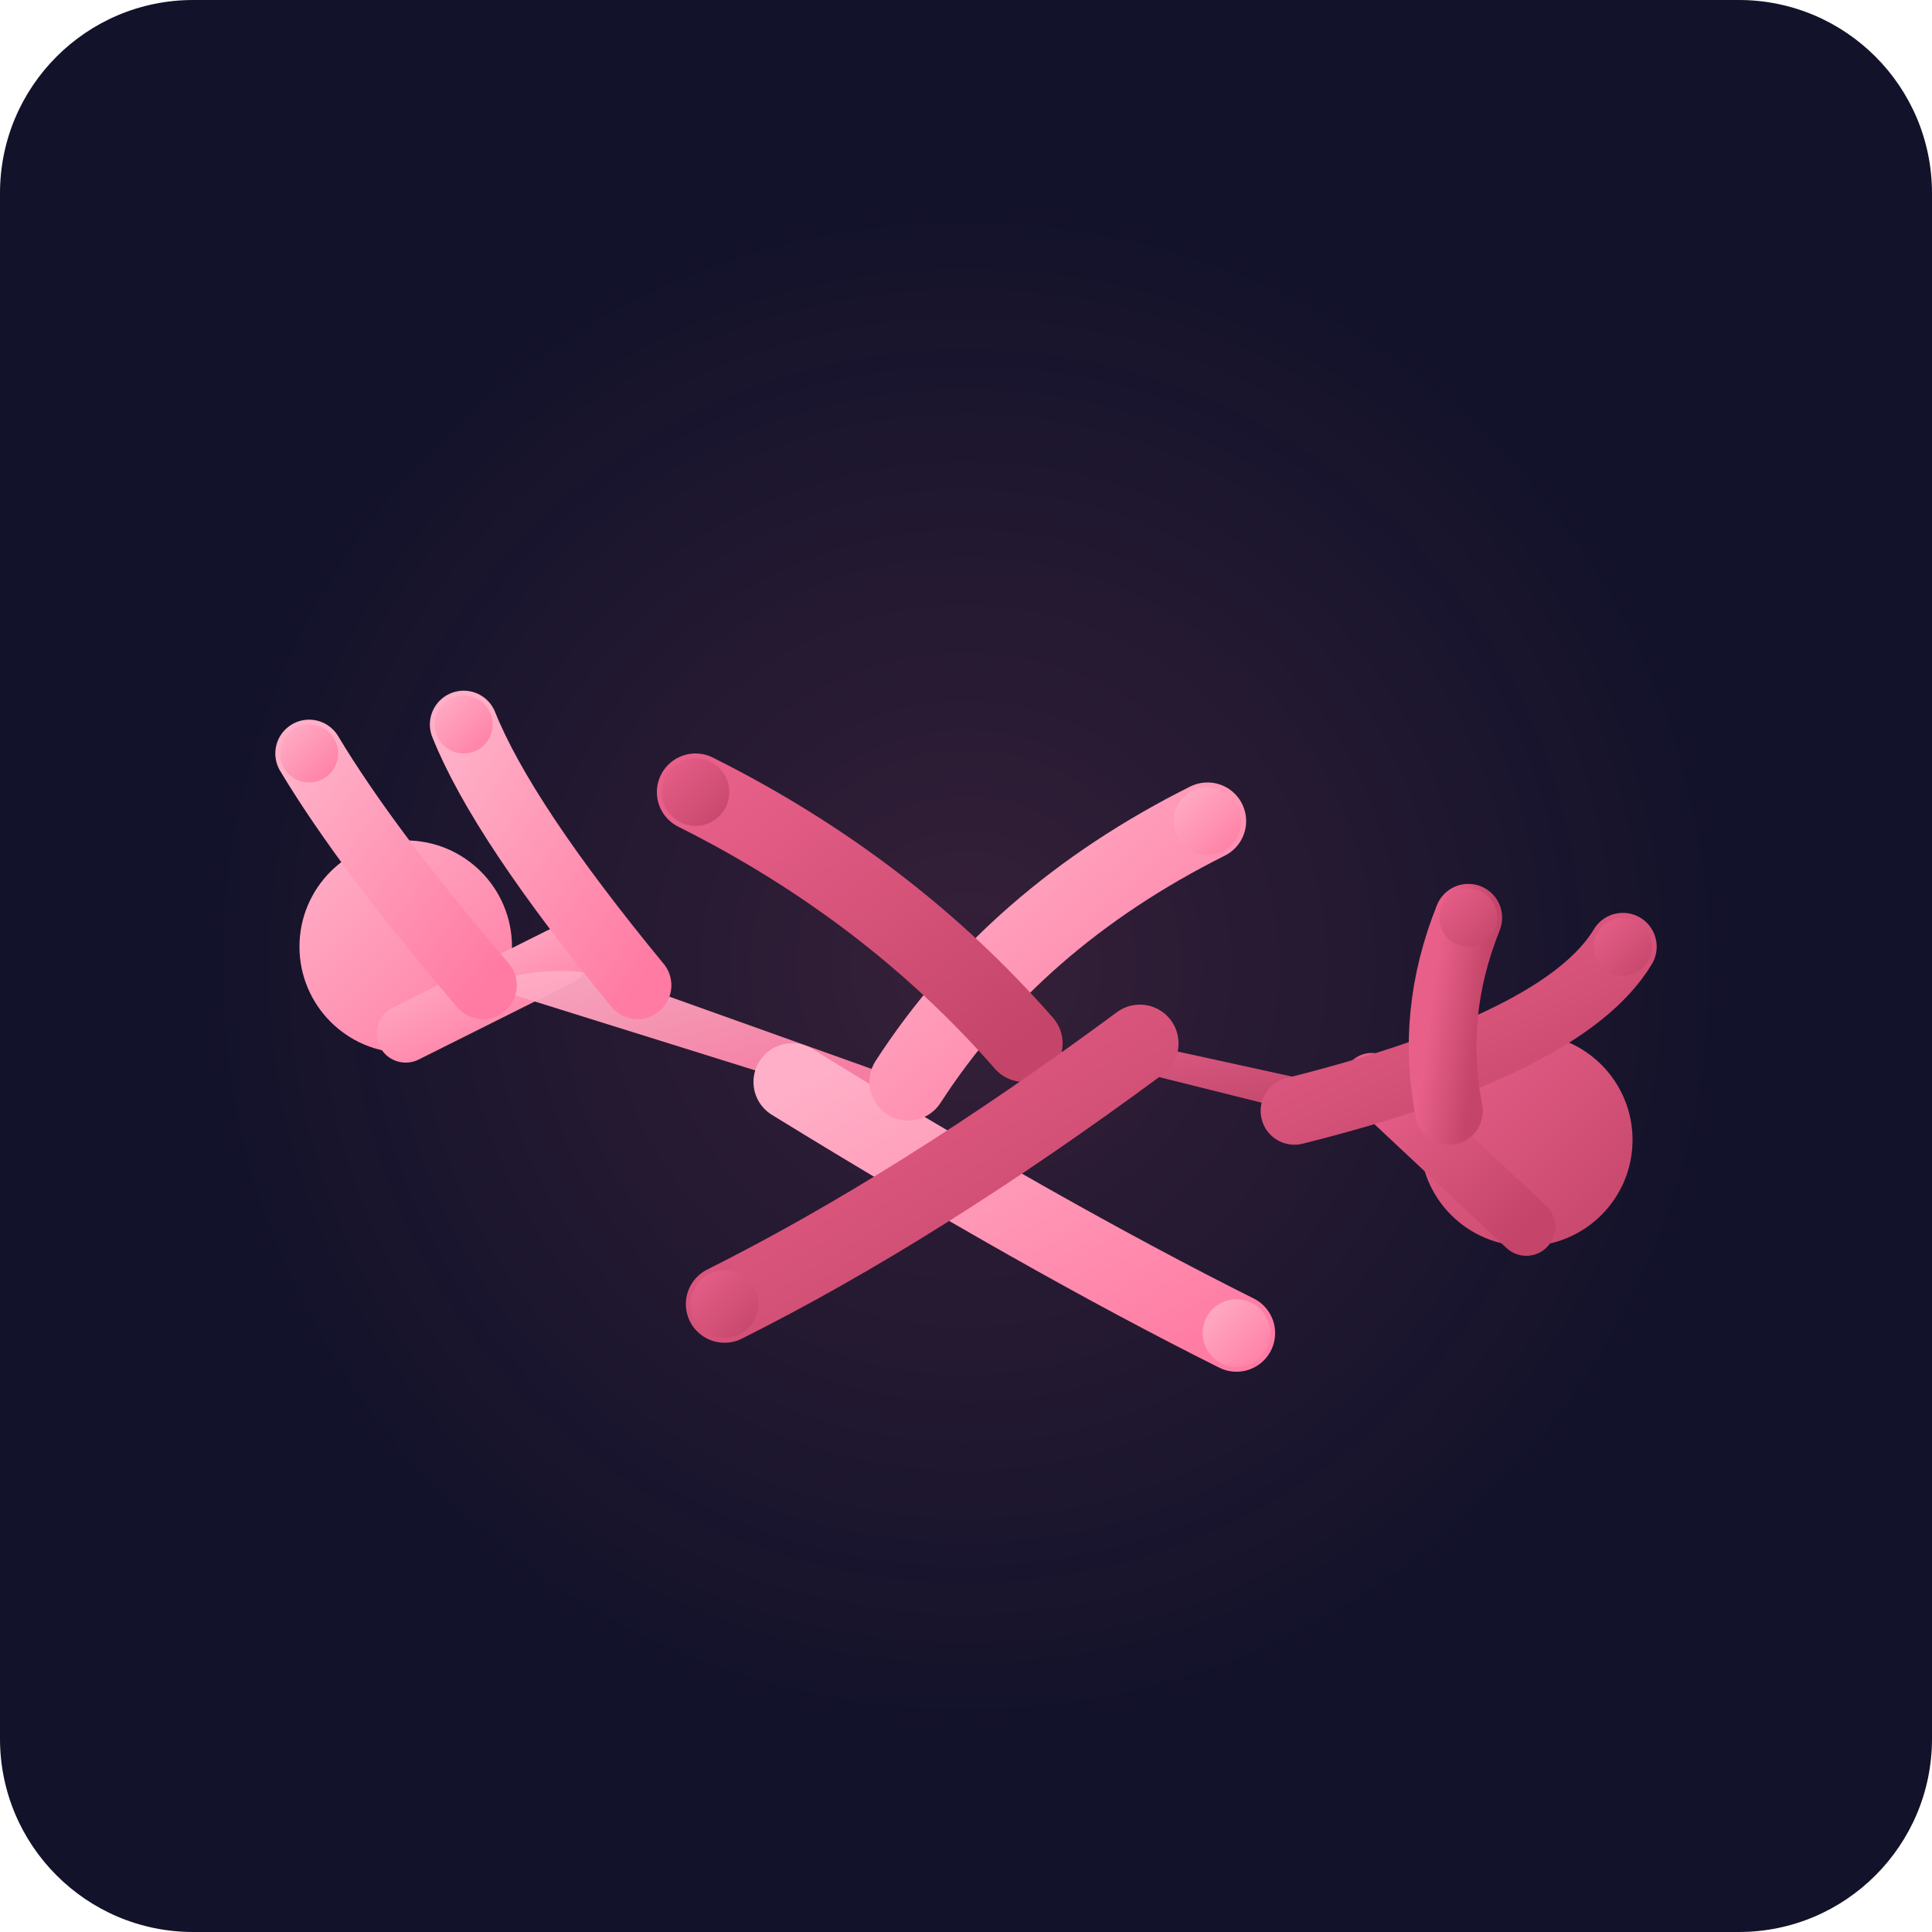
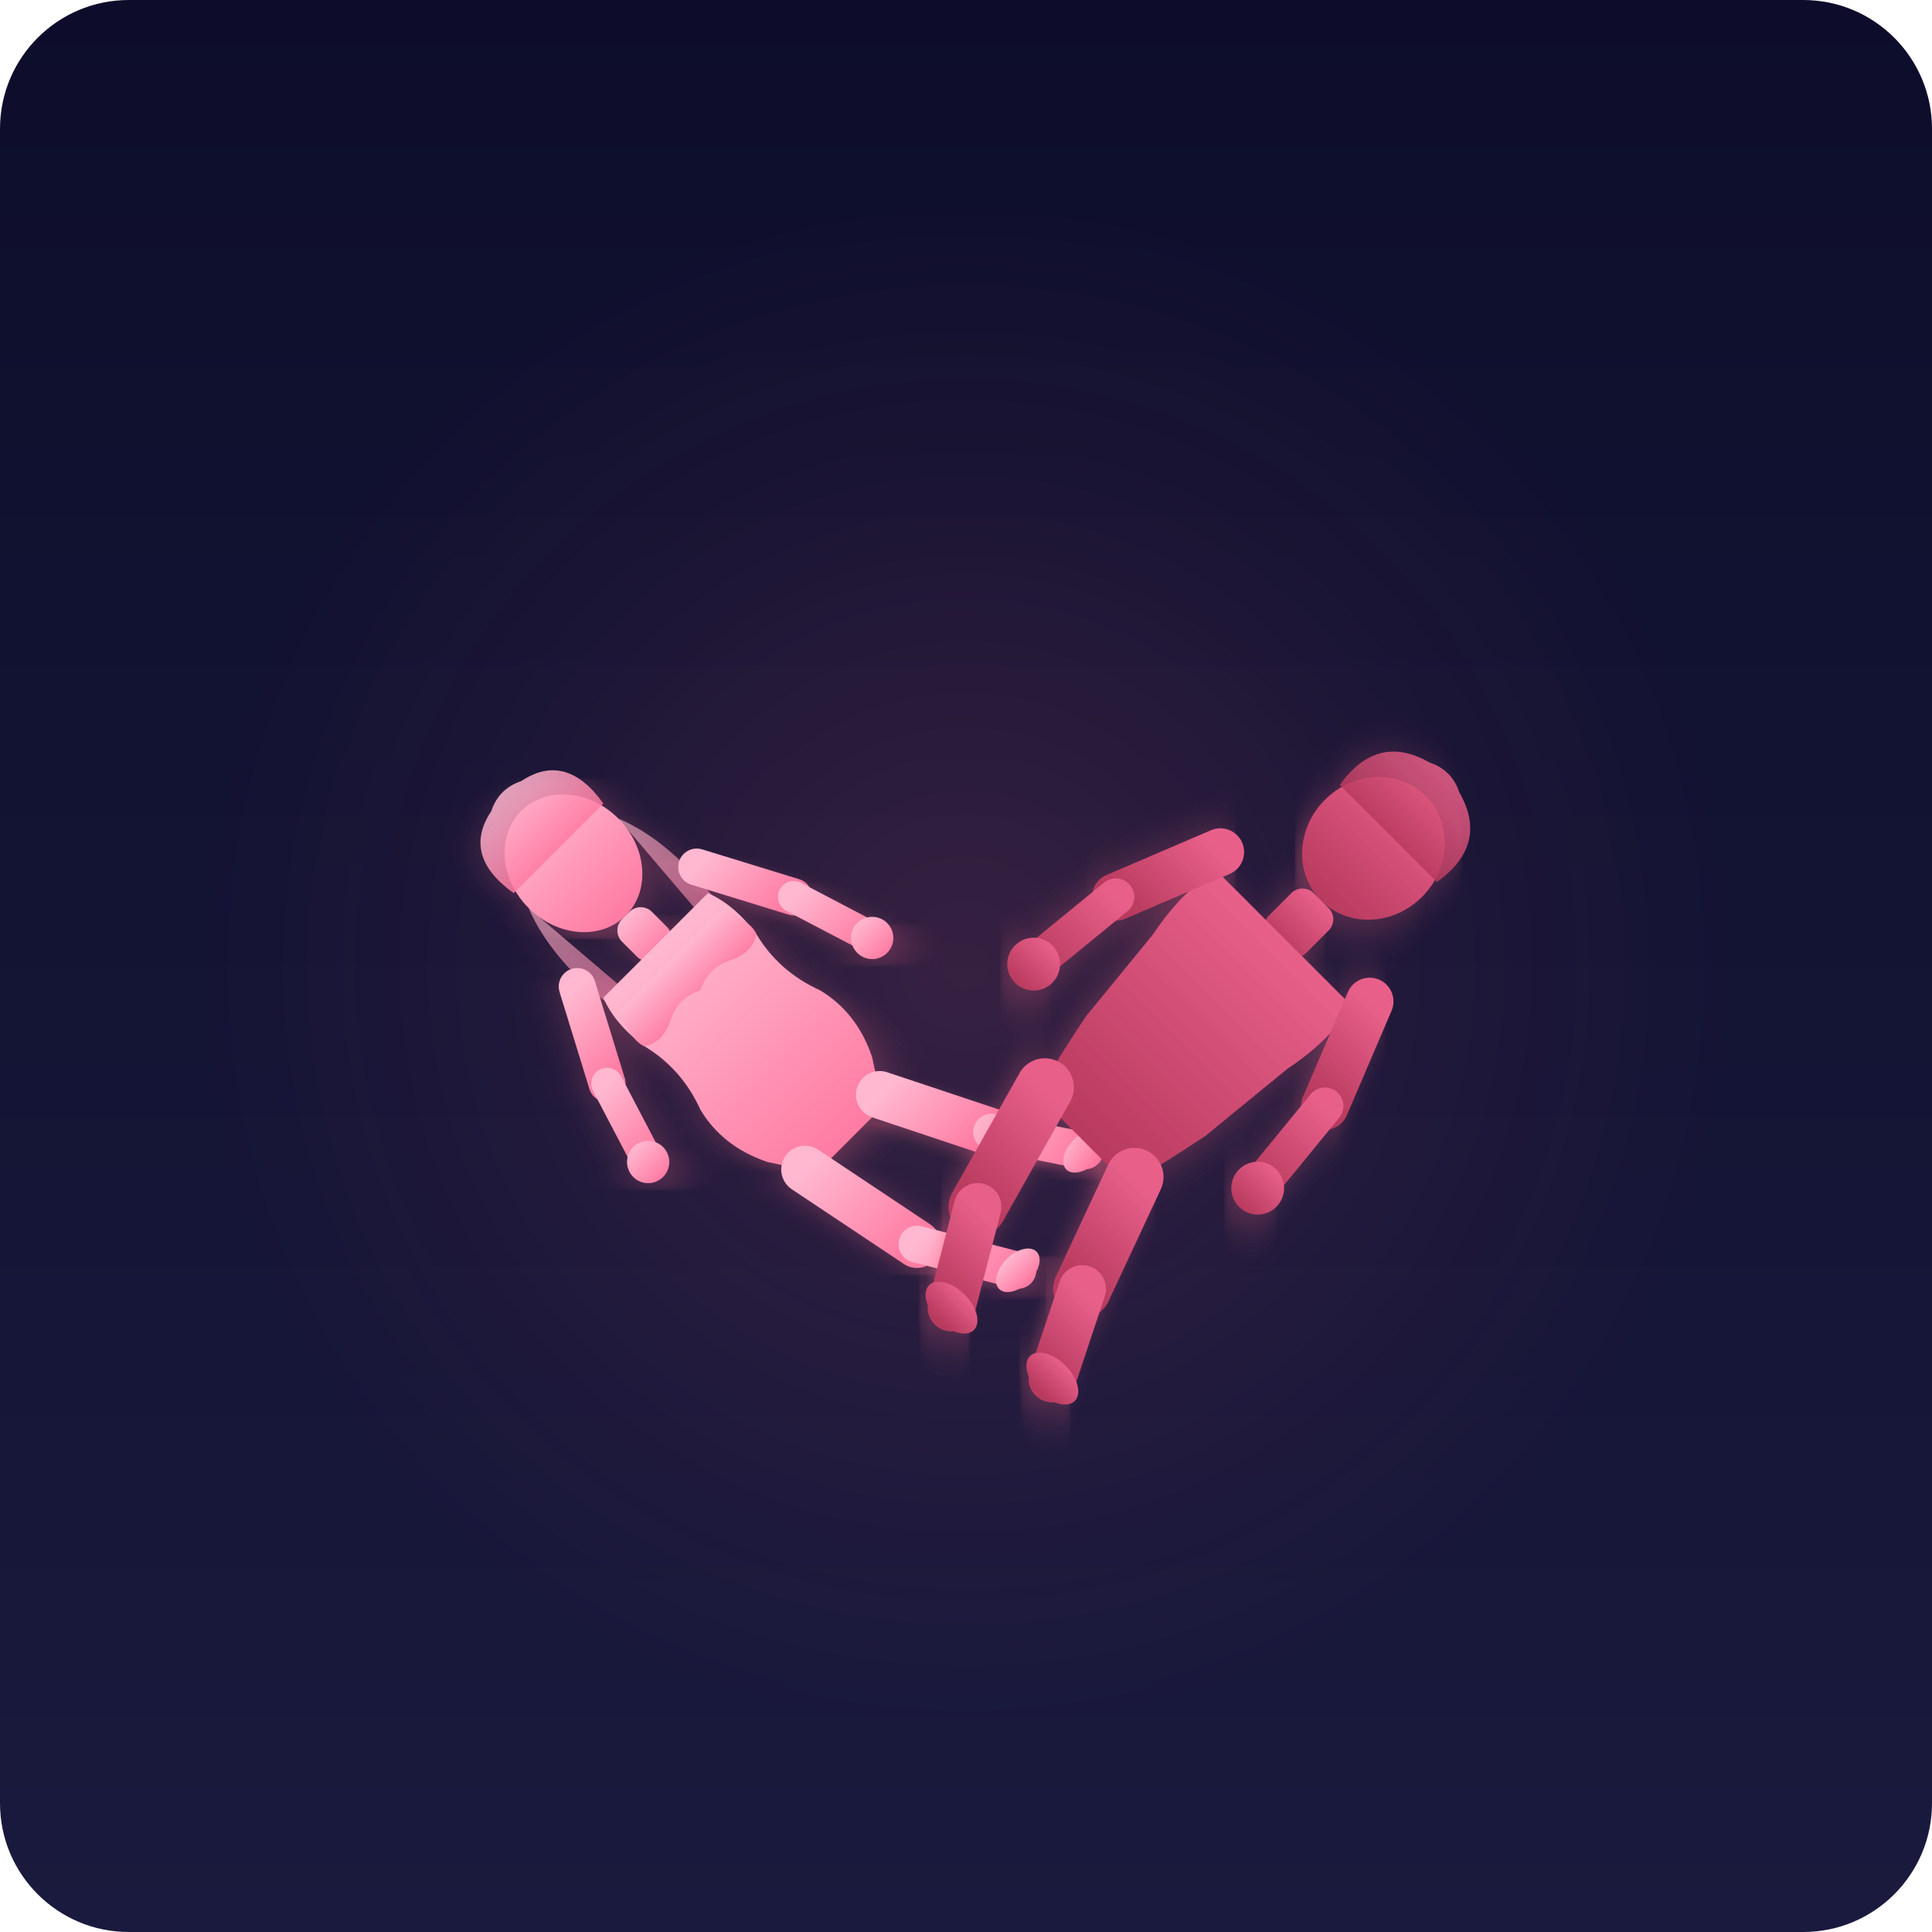
- <svg xmlns="http://www.w3.org/2000/svg" viewBox="0 0 200 200" width="200" height="200">
+ <svg xmlns="http://www.w3.org/2000/svg" viewBox="0 0 300 300" width="300" height="300">
  <defs>
-     <linearGradient id="g1" x1="0%" y1="0%" x2="100%" y2="100%">
-       <stop offset="0%" style="stop-color:#FFB0C8;stop-opacity:1" />
-       <stop offset="100%" style="stop-color:#FF7BA3;stop-opacity:1" />
+     <linearGradient id="bg" x1="0" y1="0" x2="0" y2="1">
+       <stop offset="0%" stop-color="#0d0d2b" />
+       <stop offset="100%" stop-color="#1a1a3e" />
    </linearGradient>
-     <linearGradient id="g2" x1="0%" y1="0%" x2="100%" y2="100%">
-       <stop offset="0%" style="stop-color:#E8608A;stop-opacity:1" />
-       <stop offset="100%" style="stop-color:#C44569;stop-opacity:1" />
+     <linearGradient id="f1" x1="0" y1="0" x2="0" y2="1">
+       <stop offset="0%" stop-color="#FFB8D0" />
+       <stop offset="100%" stop-color="#FF7BA3" />
+     </linearGradient>
+     <linearGradient id="f2" x1="0" y1="0" x2="0" y2="1">
+       <stop offset="0%" stop-color="#E8608A" />
+       <stop offset="100%" stop-color="#B83A5E" />
    </linearGradient>
    <radialGradient id="glow" cx="50%" cy="50%" r="50%">
-       <stop offset="0%" style="stop-color:#FF6B8A;stop-opacity:0.15" />
-       <stop offset="100%" style="stop-color:#FF6B8A;stop-opacity:0" />
+       <stop offset="0%" stop-color="#FF6B8A" stop-opacity="0.15" />
+       <stop offset="60%" stop-color="#FF6B8A" stop-opacity="0.05" />
+       <stop offset="100%" stop-color="#FF6B8A" stop-opacity="0" />
    </radialGradient>
+     <filter id="shadow" x="-20%" y="-20%" width="140%" height="140%">
+       <feDropShadow dx="0" dy="2" stdDeviation="3" flood-color="#FF6B8A" flood-opacity="0.3" />
+     </filter>
  </defs>
-   <rect width="200" height="200" fill="#12122a" rx="20" />
-   <circle cx="100" cy="100" r="80" fill="url(#glow)" />
-   <circle cx="42" cy="98" r="11" fill="url(#g1)" />
-   <line x1="42" y1="107" x2="58.0" y2="99.0" stroke="url(#g1)" stroke-width="6" stroke-linecap="round" />
-   <path d="M50,102 Q58.0,99 66,102               L94,112 Q88.0,114 82,112 Z" fill="url(#g1)" opacity="0.95" />
-   <path d="M50,102 Q38,88 32,78" fill="none" stroke="url(#g1)" stroke-width="7" stroke-linecap="round" />
-   <circle cx="32" cy="78" r="3.0" fill="url(#g1)" />
-   <path d="M66,102 Q52,85 48,75" fill="none" stroke="url(#g1)" stroke-width="7" stroke-linecap="round" />
-   <circle cx="48" cy="75" r="3.0" fill="url(#g1)" />
-   <path d="M82,112 Q108,128 128,138" fill="none" stroke="url(#g1)" stroke-width="8" stroke-linecap="round" />
-   <circle cx="128" cy="138" r="3.5" fill="url(#g1)" />
-   <path d="M94,112 Q105,95 125,85" fill="none" stroke="url(#g1)" stroke-width="8" stroke-linecap="round" />
-   <circle cx="125" cy="85" r="3.5" fill="url(#g1)" />
-   <circle cx="158" cy="118" r="11" fill="url(#g2)" />
-   <line x1="158" y1="127" x2="142.0" y2="112.0" stroke="url(#g2)" stroke-width="6" stroke-linecap="round" />
-   <path d="M134,115 Q142.0,112 150,115               L118,108 Q112.0,110 106,108 Z" fill="url(#g2)" opacity="0.95" />
-   <path d="M134,115 Q162,108 168,98" fill="none" stroke="url(#g2)" stroke-width="7" stroke-linecap="round" />
-   <circle cx="168" cy="98" r="3.0" fill="url(#g2)" />
-   <path d="M150,115 Q148,105 152,95" fill="none" stroke="url(#g2)" stroke-width="7" stroke-linecap="round" />
-   <circle cx="152" cy="95" r="3.0" fill="url(#g2)" />
-   <path d="M106,108 Q92,92 72,82" fill="none" stroke="url(#g2)" stroke-width="8" stroke-linecap="round" />
-   <circle cx="72" cy="82" r="3.5" fill="url(#g2)" />
-   <path d="M118,108 Q95,125 75,135" fill="none" stroke="url(#g2)" stroke-width="8" stroke-linecap="round" />
-   <circle cx="75" cy="135" r="3.5" fill="url(#g2)" />
+   <rect width="300" height="300" fill="url(#bg)" rx="20" />
+   <circle cx="150" cy="150" r="120" fill="url(#glow)" />
+   <g transform="translate(125,170) rotate(-45) scale(0.82)" filter="url(#shadow)">
+     <ellipse cx="0" cy="-62" rx="12" ry="14" fill="url(#f1)" />
+     <path d="M-12,-66 Q-14,-78 -4,-80 Q0,-82 4,-80 Q14,-78 12,-66" fill="url(#f1)" opacity="0.85" />
+     <path d="M-12,-62 Q-16,-52 -14,-37 Q-12,-32 -10,-37" fill="url(#f1)" opacity="0.6" />
+     <path d="M12,-62 Q16,-52 14,-37 Q12,-32 10,-37" fill="url(#f1)" opacity="0.6" />
+     <rect x="-4" y="-48" width="8" height="10" rx="3" fill="url(#f1)" />
+     <path d="M-14,-40 Q-16,-35 -15,-28 Q-13,-20 -16,-12 Q-18,-4 -14,4 Q-10,10 -10,12 L10,12 Q10,10 14,4 Q18,-4 16,-12 Q13,-20 15,-28 Q16,-35 14,-40 Z" fill="url(#f1)" />
+     <path d="M-14,-36 Q-16,-30 -15,-28 Q-12,-26 -8,-28 Q-4,-30 0,-28 Q4,-30 8,-28 Q12,-26 15,-28 Q16,-30 14,-36" fill="url(#f1)" opacity="0.9" />
+     <line x1="-16" y1="-45" x2="-25" y2="-28" stroke="url(#f1)" stroke-width="7" stroke-linecap="round" />
+     <line x1="-25" y1="-28" x2="-30" y2="-12" stroke="url(#f1)" stroke-width="6" stroke-linecap="round" />
+     <circle cx="-30" cy="-12" r="4" fill="url(#f1)" />
+     <line x1="16" y1="-45" x2="25" y2="-28" stroke="url(#f1)" stroke-width="7" stroke-linecap="round" />
+     <line x1="25" y1="-28" x2="30" y2="-12" stroke="url(#f1)" stroke-width="6" stroke-linecap="round" />
+     <circle cx="30" cy="-12" r="4" fill="url(#f1)" />
+     <line x1="-10" y1="10" x2="-5" y2="35" stroke="url(#f1)" stroke-width="9" stroke-linecap="round" />
+     <line x1="-5" y1="35" x2="5" y2="52" stroke="url(#f1)" stroke-width="7" stroke-linecap="round" />
+     <ellipse cx="5" cy="52" rx="5" ry="3" fill="url(#f1)" />
+     <line x1="10" y1="10" x2="20" y2="30" stroke="url(#f1)" stroke-width="9" stroke-linecap="round" />
+     <line x1="20" y1="30" x2="30" y2="45" stroke="url(#f1)" stroke-width="7" stroke-linecap="round" />
+     <ellipse cx="30" cy="45" rx="5" ry="3" fill="url(#f1)" />
+   </g>
+   <g transform="translate(175,170) rotate(45) scale(0.82)" filter="url(#shadow)">
+     <ellipse cx="0" cy="-66" rx="13" ry="14" fill="url(#f2)" />
+     <path d="M-13,-70 Q-15,-82 -4,-85 Q0,-87 4,-85 Q15,-82 13,-70" fill="url(#f2)" opacity="0.85" />
+     <rect x="-5" y="-52" width="10" height="12" rx="3" fill="url(#f2)" />
+     <path d="M-18,-42 Q-20,-35 -18,-25 Q-17,-15 -16,-5 Q-14,5 -12,12 L12,12 Q14,5 16,-5 Q17,-15 18,-25 Q20,-35 18,-42 Z" fill="url(#f2)" />
+     <path d="M-18,-42 Q-22,-44 -22,-40 Q-22,-38 -18,-38" fill="url(#f2)" opacity="0.8" />
+     <path d="M18,-42 Q22,-44 22,-40 Q22,-38 18,-38" fill="url(#f2)" opacity="0.8" />
+     <line x1="-20" y1="-45" x2="-28" y2="-25" stroke="url(#f2)" stroke-width="9" stroke-linecap="round" />
+     <line x1="-28" y1="-25" x2="-30" y2="-5" stroke="url(#f2)" stroke-width="7" stroke-linecap="round" />
+     <circle cx="-30" cy="-5" r="5" fill="url(#f2)" />
+     <line x1="20" y1="-45" x2="28" y2="-25" stroke="url(#f2)" stroke-width="9" stroke-linecap="round" />
+     <line x1="28" y1="-25" x2="30" y2="-5" stroke="url(#f2)" stroke-width="7" stroke-linecap="round" />
+     <circle cx="30" cy="-5" r="5" fill="url(#f2)" />
+     <line x1="-12" y1="10" x2="-5" y2="35" stroke="url(#f2)" stroke-width="11" stroke-linecap="round" />
+     <line x1="-5" y1="35" x2="5" y2="52" stroke="url(#f2)" stroke-width="9" stroke-linecap="round" />
+     <ellipse cx="5" cy="52" rx="6" ry="3.5" fill="url(#f2)" />
+     <line x1="12" y1="10" x2="20" y2="32" stroke="url(#f2)" stroke-width="11" stroke-linecap="round" />
+     <line x1="20" y1="32" x2="28" y2="48" stroke="url(#f2)" stroke-width="9" stroke-linecap="round" />
+     <ellipse cx="28" cy="48" rx="6" ry="3.5" fill="url(#f2)" />
+   </g>
</svg>
